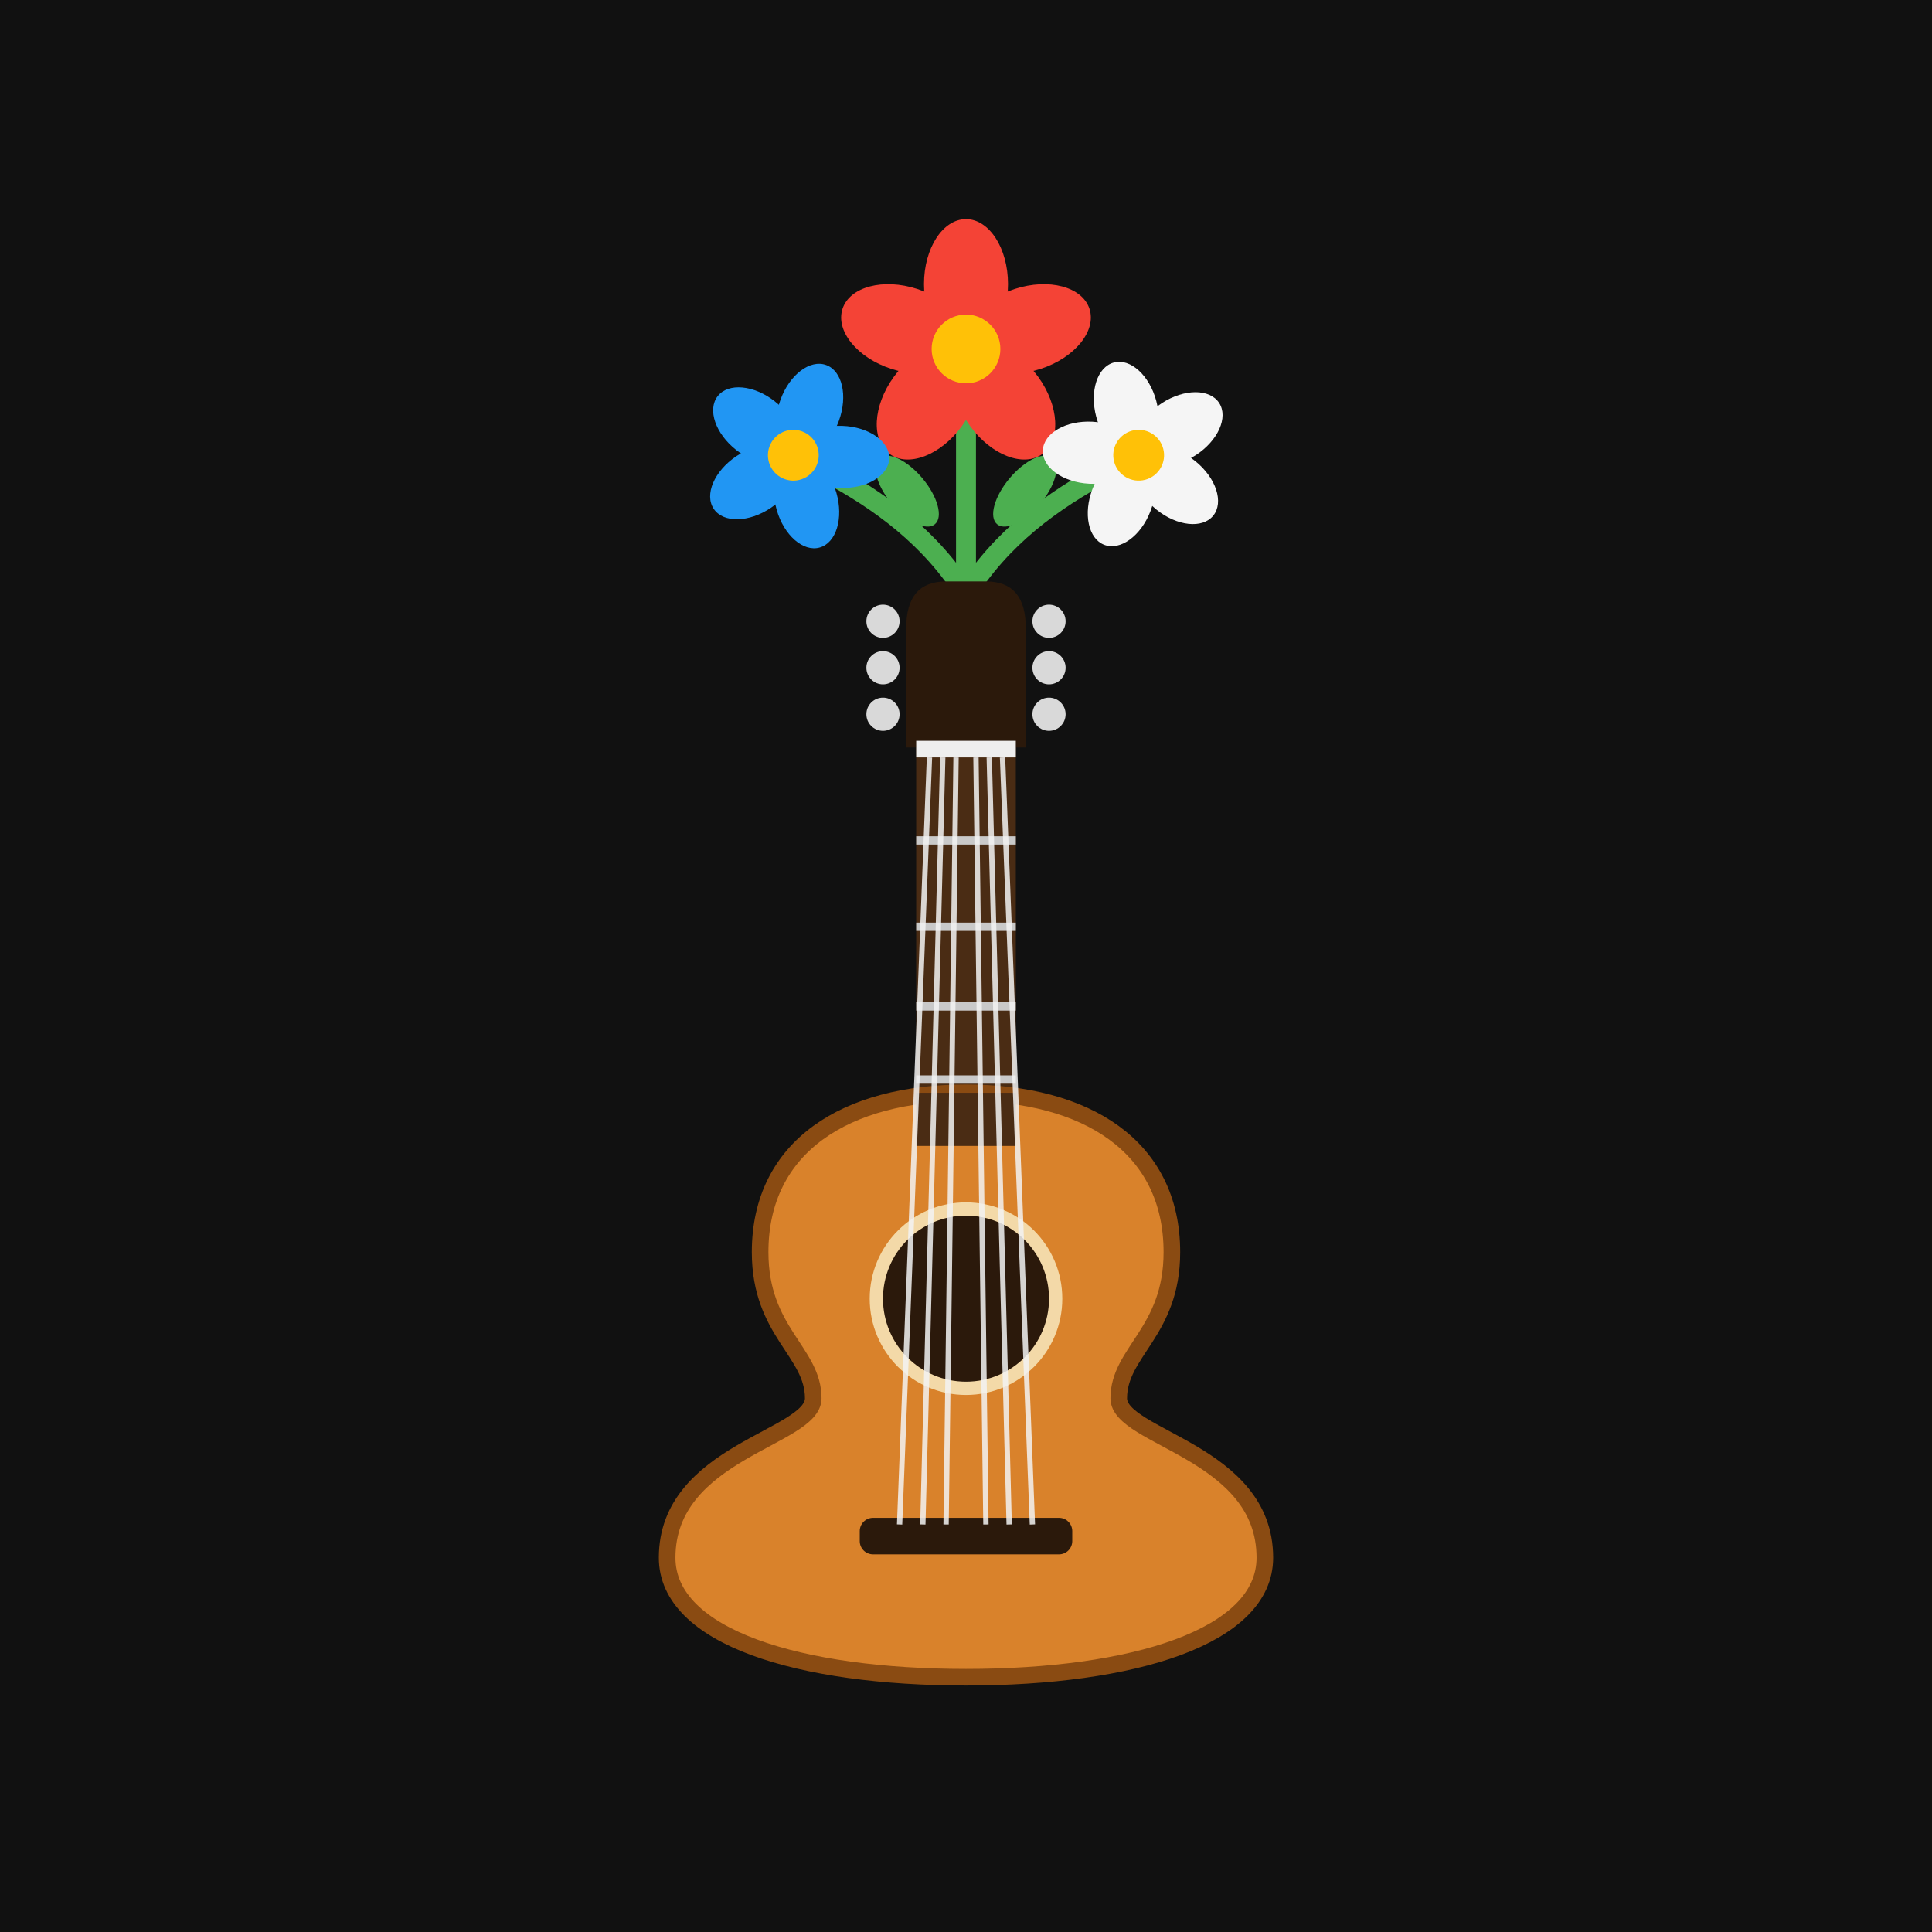
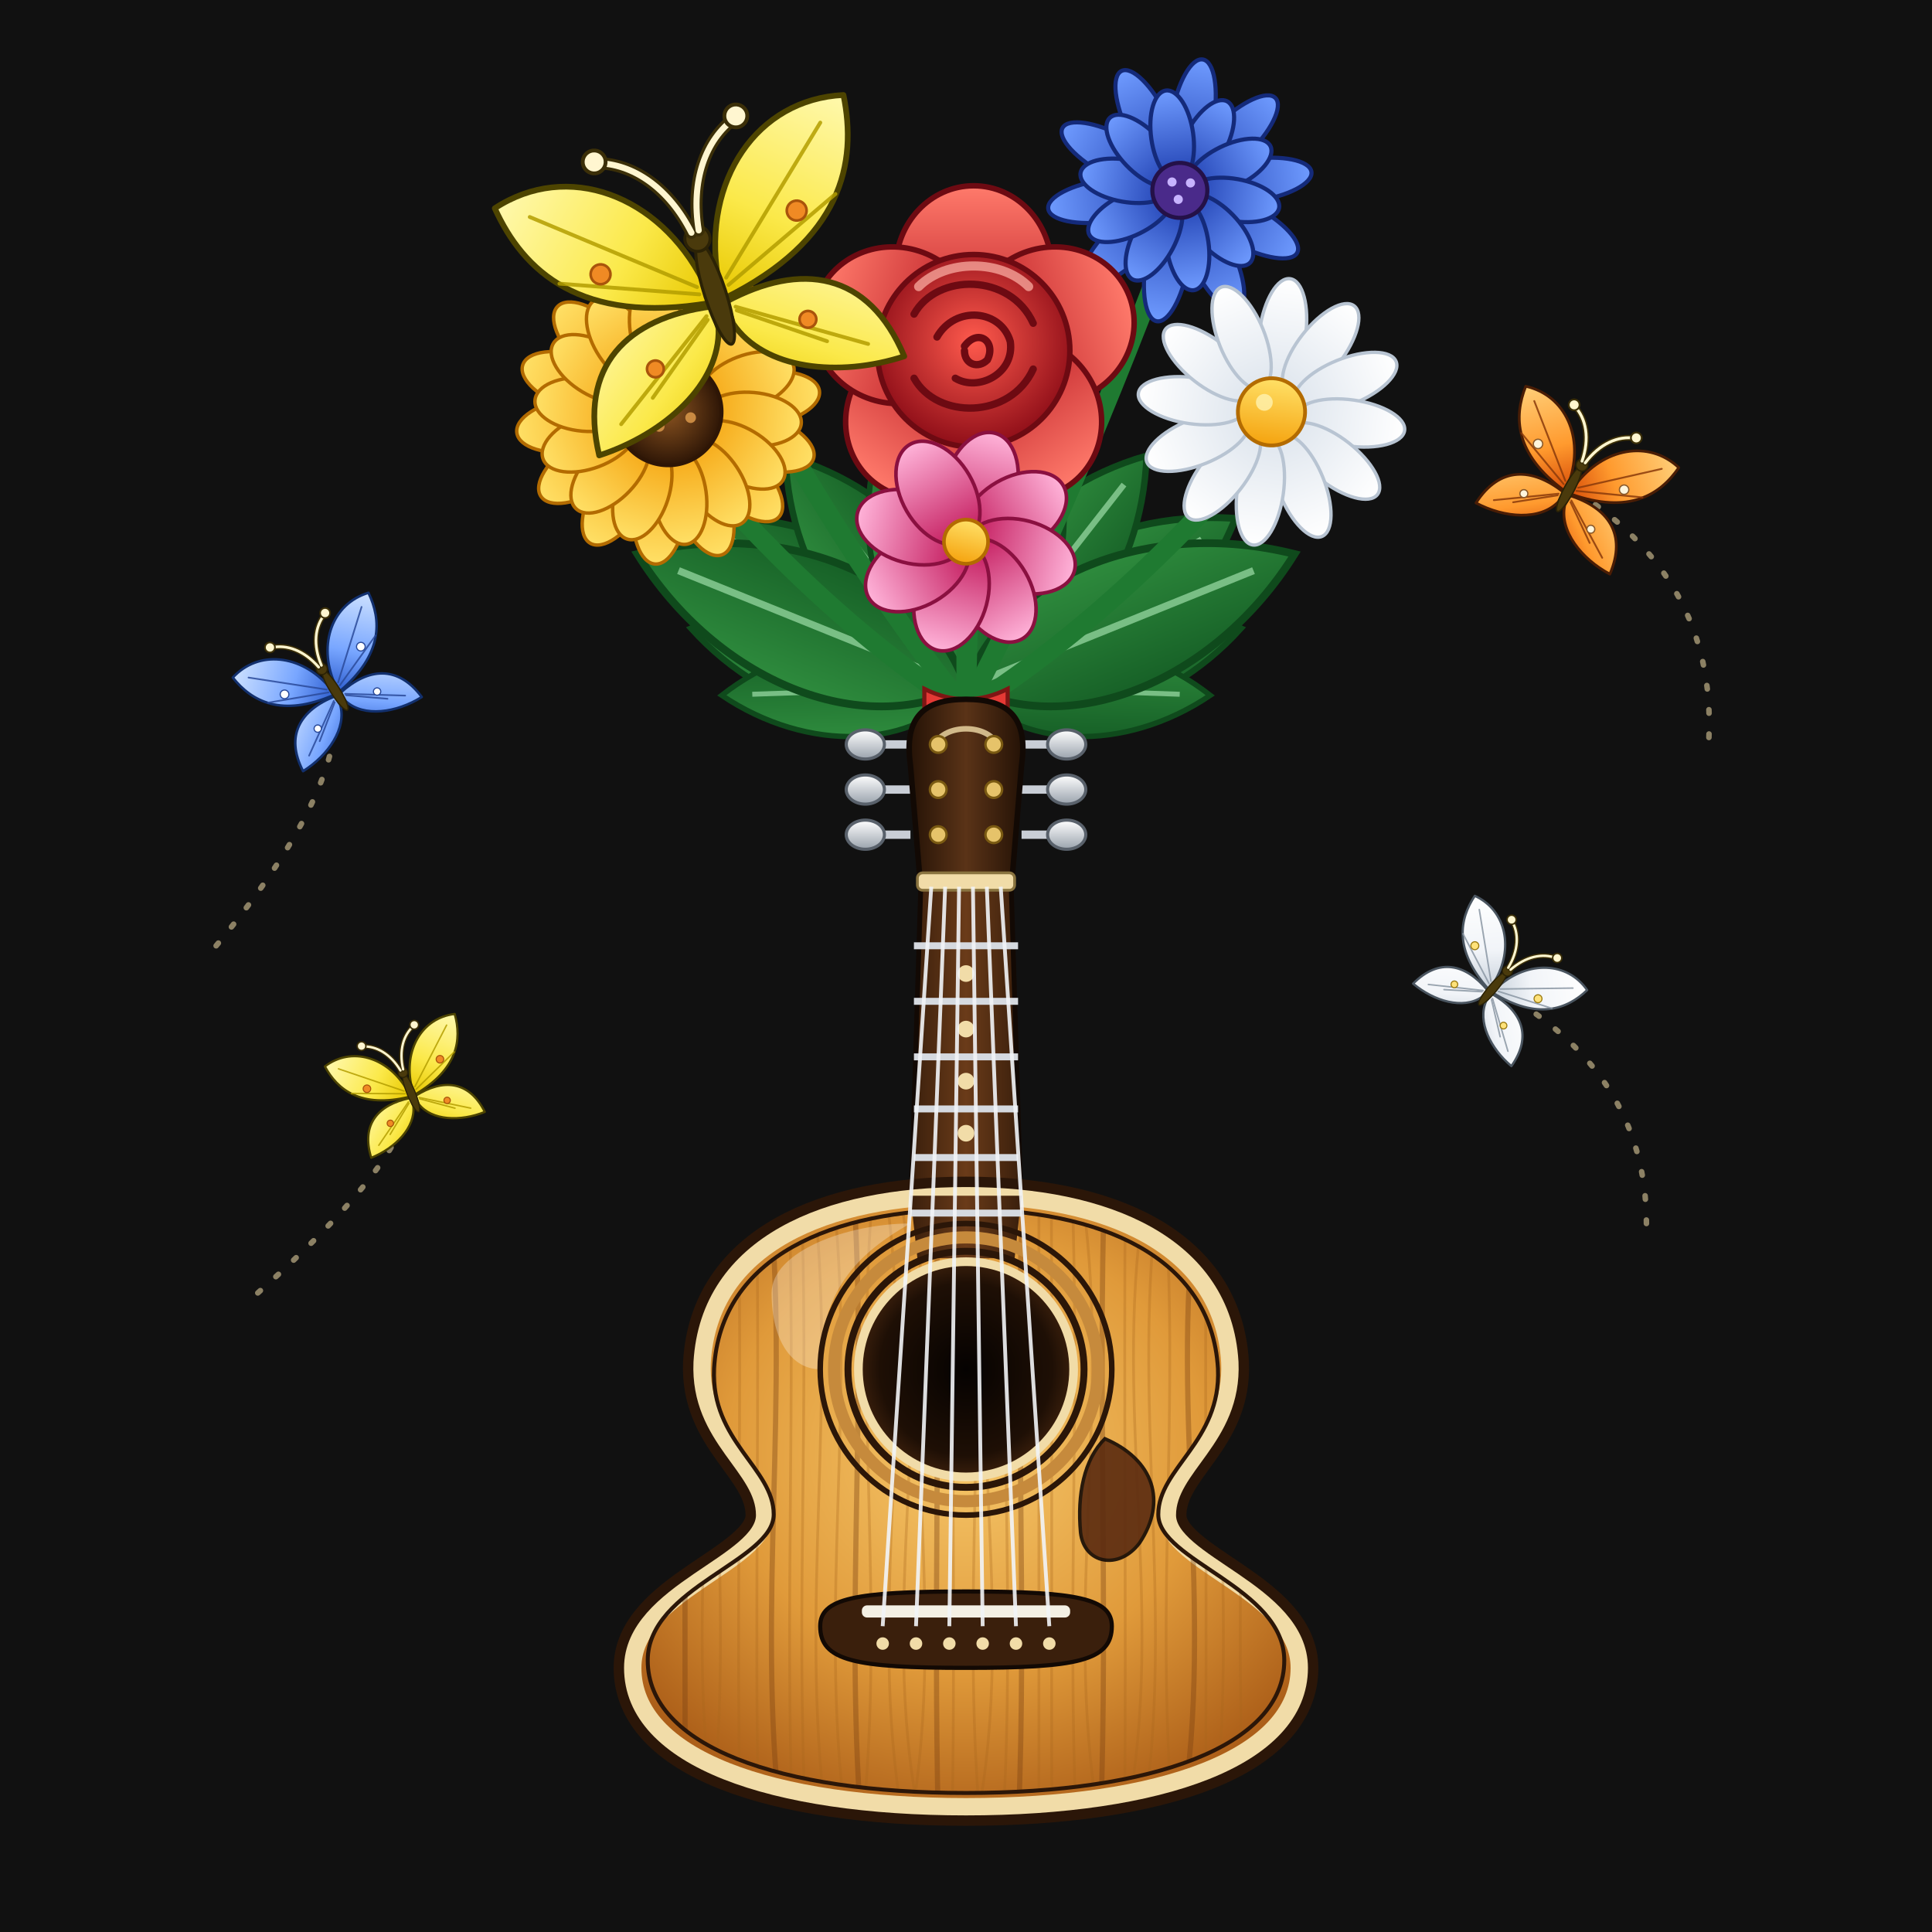
<svg xmlns="http://www.w3.org/2000/svg" width="512" height="512" viewBox="0 0 512 512">
  <defs>
-     <g id="flower">
-       <g fill="currentColor">
-         <ellipse cx="0" cy="-17" rx="11" ry="17" />
-         <ellipse cx="0" cy="-17" rx="11" ry="17" transform="rotate(72)" />
-         <ellipse cx="0" cy="-17" rx="11" ry="17" transform="rotate(144)" />
-         <ellipse cx="0" cy="-17" rx="11" ry="17" transform="rotate(216)" />
-         <ellipse cx="0" cy="-17" rx="11" ry="17" transform="rotate(288)" />
-       </g>
-       <circle r="9" fill="#ffc107" />
-     </g>
-     <ellipse id="leaf" cx="0" cy="-12" rx="6" ry="13" fill="#4caf50" />
+     <linearGradient id="gRed" x1="0" y1="0" x2="0" y2="1">
+       <stop offset="0" stop-color="#ff7a6b" />
+       <stop offset="1" stop-color="#b3121d" />
+     </linearGradient>
+     <linearGradient id="gYellow" x1="0" y1="0" x2="0" y2="1">
+       <stop offset="0" stop-color="#ffe066" />
+       <stop offset="1" stop-color="#f5a30f" />
+     </linearGradient>
+     <linearGradient id="gWhite" x1="0" y1="0" x2="0" y2="1">
+       <stop offset="0" stop-color="#ffffff" />
+       <stop offset="1" stop-color="#dfe6ee" />
+     </linearGradient>
+     <linearGradient id="gPink" x1="0" y1="0" x2="0" y2="1">
+       <stop offset="0" stop-color="#ff9ec4" />
+       <stop offset="1" stop-color="#d81b72" />
+     </linearGradient>
+     <linearGradient id="gBlue" x1="0" y1="0" x2="0" y2="1">
+       <stop offset="0" stop-color="#6f9bff" />
+       <stop offset="1" stop-color="#1f3fb0" />
+     </linearGradient>
+     <linearGradient id="gMagenta" x1="0" y1="0" x2="0" y2="1">
+       <stop offset="0" stop-color="#ffb3d9" />
+       <stop offset="1" stop-color="#c2185b" />
+     </linearGradient>
+     <linearGradient id="gLeaf" x1="0" y1="0" x2="1" y2="0">
+       <stop offset="0" stop-color="#2e8b3d" />
+       <stop offset="1" stop-color="#176127" />
+     </linearGradient>
+     <linearGradient id="gNeck" x1="0" y1="0" x2="1" y2="0">
+       <stop offset="0" stop-color="#3a1f0c" />
+       <stop offset="0.5" stop-color="#6a3b19" />
+       <stop offset="1" stop-color="#3a1f0c" />
+     </linearGradient>
+     <linearGradient id="gHead" x1="0" y1="0" x2="1" y2="0">
+       <stop offset="0" stop-color="#241206" />
+       <stop offset="0.5" stop-color="#5a3317" />
+       <stop offset="1" stop-color="#241206" />
+     </linearGradient>
+     <linearGradient id="gSteel" x1="0" y1="0" x2="0" y2="1">
+       <stop offset="0" stop-color="#ffffff" />
+       <stop offset="1" stop-color="#9aa3ad" />
+     </linearGradient>
+     <radialGradient id="gBody" cx="0.5" cy="0.42" r="0.65">
+       <stop offset="0" stop-color="#f6c76a" />
+       <stop offset="0.55" stop-color="#e09a3a" />
+       <stop offset="1" stop-color="#a85a16" />
+     </radialGradient>
+     <radialGradient id="gHole" cx="0.5" cy="0.5" r="0.5">
+       <stop offset="0" stop-color="#050201" />
+       <stop offset="0.8" stop-color="#1e0f05" />
+       <stop offset="1" stop-color="#3a1f0c" />
+     </radialGradient>
+     <radialGradient id="gSeed" cx="0.5" cy="0.5" r="0.5">
+       <stop offset="0" stop-color="#8a5320" />
+       <stop offset="1" stop-color="#2e1606" />
+     </radialGradient>
+     <radialGradient id="gRose" cx="0.5" cy="0.45" r="0.55">
+       <stop offset="0" stop-color="#ff5a4d" />
+       <stop offset="1" stop-color="#8f0e18" />
+     </radialGradient>
+     <g id="leaf">
+       <path d="M0 0 C16 -14 16 -42 0 -64 C-16 -42 -16 -14 0 0 Z" fill="url(#gLeaf)" stroke="#0f4a1c" stroke-width="1.4" />
+       <path d="M0 -3 L0 -56" stroke="#8fd19a" stroke-width="1.3" fill="none" opacity="0.8" />
+     </g>
+     <g id="rose">
+       <g fill="url(#gRed)" stroke="#6d0a12" stroke-width="1.2">
+         <ellipse cx="0" cy="-18" rx="17" ry="18" transform="rotate(0.0)" />
+         <ellipse cx="0" cy="-18" rx="17" ry="18" transform="rotate(72.0)" />
+         <ellipse cx="0" cy="-18" rx="17" ry="18" transform="rotate(144.0)" />
+         <ellipse cx="0" cy="-18" rx="17" ry="18" transform="rotate(216.0)" />
+         <ellipse cx="0" cy="-18" rx="17" ry="18" transform="rotate(288.0)" />
+       </g>
+       <circle r="21" fill="url(#gRose)" stroke="#6d0a12" stroke-width="1.2" />
+       <g fill="none" stroke="#6d0a12" stroke-width="1.6" stroke-linecap="round">
+         <path d="M-13 -8 C-8 -17 8 -17 13 -6" />
+         <path d="M13 4 C8 15 -8 15 -13 6" />
+         <path d="M-8 -3 C-4 -10 6 -9 8 -2 C9 5 1 9 -4 6" />
+         <path d="M-2 -1 C1 -5 5 -2 3 2 C1 4 -2 3 -2 0" />
+       </g>
+       <path d="M-12 -14 C-6 -20 6 -20 12 -14" stroke="#ffb3a8" stroke-width="2" fill="none" stroke-linecap="round" opacity="0.7" />
+     </g>
+     <g id="sunflower">
+       <g fill="url(#gYellow)" stroke="#b36b00" stroke-width="0.9">
+         <ellipse cx="0" cy="-25" rx="7" ry="15" transform="rotate(0.0)" />
+         <ellipse cx="0" cy="-25" rx="7" ry="15" transform="rotate(25.7)" />
+         <ellipse cx="0" cy="-25" rx="7" ry="15" transform="rotate(51.4)" />
+         <ellipse cx="0" cy="-25" rx="7" ry="15" transform="rotate(77.1)" />
+         <ellipse cx="0" cy="-25" rx="7" ry="15" transform="rotate(102.9)" />
+         <ellipse cx="0" cy="-25" rx="7" ry="15" transform="rotate(128.6)" />
+         <ellipse cx="0" cy="-25" rx="7" ry="15" transform="rotate(154.3)" />
+         <ellipse cx="0" cy="-25" rx="7" ry="15" transform="rotate(180.0)" />
+         <ellipse cx="0" cy="-25" rx="7" ry="15" transform="rotate(205.7)" />
+         <ellipse cx="0" cy="-25" rx="7" ry="15" transform="rotate(231.4)" />
+         <ellipse cx="0" cy="-25" rx="7" ry="15" transform="rotate(257.1)" />
+         <ellipse cx="0" cy="-25" rx="7" ry="15" transform="rotate(282.9)" />
+         <ellipse cx="0" cy="-25" rx="7" ry="15" transform="rotate(308.6)" />
+         <ellipse cx="0" cy="-25" rx="7" ry="15" transform="rotate(334.3)" />
+       </g>
+       <g fill="url(#gYellow)" stroke="#b36b00" stroke-width="0.9">
+         <ellipse cx="0" cy="-22" rx="7" ry="13" transform="rotate(12.9)" />
+         <ellipse cx="0" cy="-22" rx="7" ry="13" transform="rotate(38.6)" />
+         <ellipse cx="0" cy="-22" rx="7" ry="13" transform="rotate(64.3)" />
+         <ellipse cx="0" cy="-22" rx="7" ry="13" transform="rotate(90.0)" />
+         <ellipse cx="0" cy="-22" rx="7" ry="13" transform="rotate(115.8)" />
+         <ellipse cx="0" cy="-22" rx="7" ry="13" transform="rotate(141.5)" />
+         <ellipse cx="0" cy="-22" rx="7" ry="13" transform="rotate(167.2)" />
+         <ellipse cx="0" cy="-22" rx="7" ry="13" transform="rotate(192.9)" />
+         <ellipse cx="0" cy="-22" rx="7" ry="13" transform="rotate(218.6)" />
+         <ellipse cx="0" cy="-22" rx="7" ry="13" transform="rotate(244.3)" />
+         <ellipse cx="0" cy="-22" rx="7" ry="13" transform="rotate(270.0)" />
+         <ellipse cx="0" cy="-22" rx="7" ry="13" transform="rotate(295.8)" />
+         <ellipse cx="0" cy="-22" rx="7" ry="13" transform="rotate(321.5)" />
+         <ellipse cx="0" cy="-22" rx="7" ry="13" transform="rotate(347.2)" />
+       </g>
+       <circle r="14" fill="url(#gSeed)" stroke="#2e1606" stroke-width="1" />
+       <g fill="#c98a42">
+         <circle cx="-5" cy="-4" r="1.4" />
+         <circle cx="3" cy="-6" r="1.4" />
+         <circle cx="6" cy="1" r="1.4" />
+         <circle cx="-2" cy="4" r="1.4" />
+         <circle cx="-7" cy="3" r="1.2" />
+         <circle cx="1" cy="-1" r="1.2" />
+       </g>
+     </g>
+     <g id="daisy">
+       <g fill="url(#gWhite)" stroke="#b8c4d2" stroke-width="0.8">
+         <ellipse cx="0" cy="-19" rx="5.5" ry="13" transform="rotate(0.0)" />
+         <ellipse cx="0" cy="-19" rx="5.5" ry="13" transform="rotate(30.0)" />
+         <ellipse cx="0" cy="-19" rx="5.5" ry="13" transform="rotate(60.0)" />
+         <ellipse cx="0" cy="-19" rx="5.5" ry="13" transform="rotate(90.0)" />
+         <ellipse cx="0" cy="-19" rx="5.5" ry="13" transform="rotate(120.0)" />
+         <ellipse cx="0" cy="-19" rx="5.5" ry="13" transform="rotate(150.0)" />
+         <ellipse cx="0" cy="-19" rx="5.5" ry="13" transform="rotate(180.0)" />
+         <ellipse cx="0" cy="-19" rx="5.5" ry="13" transform="rotate(210.0)" />
+         <ellipse cx="0" cy="-19" rx="5.5" ry="13" transform="rotate(240.0)" />
+         <ellipse cx="0" cy="-19" rx="5.5" ry="13" transform="rotate(270.0)" />
+         <ellipse cx="0" cy="-19" rx="5.5" ry="13" transform="rotate(300.0)" />
+         <ellipse cx="0" cy="-19" rx="5.5" ry="13" transform="rotate(330.0)" />
+       </g>
+       <circle r="8" fill="url(#gYellow)" stroke="#b36b00" stroke-width="0.9" />
+       <circle cx="-2" cy="-2" r="2" fill="#fff3b0" opacity="0.8" />
+     </g>
+     <linearGradient id="gWingLemon" x1="0" y1="0" x2="1" y2="1">
+       <stop offset="0" stop-color="#fff9b0" />
+       <stop offset="0.6" stop-color="#fbe94a" />
+       <stop offset="1" stop-color="#e8c800" />
+     </linearGradient>
+     <g id="wingLemon">
+       <path d="M-2 -3 C-6 -28 -26 -44 -48 -38 C-46 -20 -36 -2 -2 3 Z" fill="url(#gWingLemon)" stroke="#4d4400" stroke-width="1.5" stroke-linejoin="round" />
+       <path d="M-2 4 C-24 0 -40 8 -42 32 C-24 32 -6 24 -2 10 Z" fill="url(#gWingLemon)" stroke="#4d4400" stroke-width="1.5" stroke-linejoin="round" />
+       <g fill="none" stroke="#b39d00" stroke-width="1" opacity="0.85" stroke-linecap="round">
+         <path d="M-4 -2 L-40 -33" />
+         <path d="M-4 0 L-38 -14" />
+         <path d="M-4 6 L-34 26" />
+         <path d="M-4 7 L-24 22" />
+       </g>
+       <circle cx="-27" cy="-13" r="2.6" fill="#f08a24" stroke="#a9540b" stroke-width="0.7" />
+       <circle cx="-21" cy="15" r="2.2" fill="#f08a24" stroke="#a9540b" stroke-width="0.7" />
+     </g>
+     <g id="butterflyLemon">
+       <use href="#wingLemon" />
+       <use href="#wingLemon" transform="scale(-1 1)" />
+       <ellipse cx="0" cy="1" rx="2.8" ry="14" fill="#4a3a0c" stroke="#2b2205" stroke-width="0.8" />
+       <circle cx="0" cy="-14" r="3.3" fill="#4a3a0c" stroke="#2b2205" stroke-width="0.8" />
+       <g fill="none" stroke-linecap="round">
+         <path d="M-1 -16 C-3 -29 -10 -38 -19 -41 M1 -16 C3 -29 10 -38 19 -41" stroke="#3b2f08" stroke-width="3.2" />
+         <path d="M-1 -16 C-3 -29 -10 -38 -19 -41 M1 -16 C3 -29 10 -38 19 -41" stroke="#fff6d0" stroke-width="1.6" />
+       </g>
+       <circle cx="-19.5" cy="-41.5" r="3" fill="#fff6d0" stroke="#3b2f08" stroke-width="1" />
+       <circle cx="19.5" cy="-41.5" r="3" fill="#fff6d0" stroke="#3b2f08" stroke-width="1" />
+     </g>
+     <linearGradient id="gWingOrange" x1="0" y1="0" x2="1" y2="1">
+       <stop offset="0" stop-color="#ffd07a" />
+       <stop offset="0.6" stop-color="#ff9a2e" />
+       <stop offset="1" stop-color="#d9500a" />
+     </linearGradient>
+     <g id="wingOrange">
+       <path d="M-2 -3 C-6 -28 -26 -44 -48 -38 C-46 -20 -36 -2 -2 3 Z" fill="url(#gWingOrange)" stroke="#4a1d05" stroke-width="1.5" stroke-linejoin="round" />
+       <path d="M-2 4 C-24 0 -40 8 -42 32 C-24 32 -6 24 -2 10 Z" fill="url(#gWingOrange)" stroke="#4a1d05" stroke-width="1.5" stroke-linejoin="round" />
+       <g fill="none" stroke="#8a3a0a" stroke-width="1" opacity="0.85" stroke-linecap="round">
+         <path d="M-4 -2 L-40 -33" />
+         <path d="M-4 0 L-38 -14" />
+         <path d="M-4 6 L-34 26" />
+         <path d="M-4 7 L-24 22" />
+       </g>
+       <circle cx="-27" cy="-13" r="2.6" fill="#fff6dd" stroke="#8a5a2a" stroke-width="0.7" />
+       <circle cx="-21" cy="15" r="2.2" fill="#fff6dd" stroke="#8a5a2a" stroke-width="0.7" />
+     </g>
+     <g id="butterflyOrange">
+       <use href="#wingOrange" />
+       <use href="#wingOrange" transform="scale(-1 1)" />
+       <ellipse cx="0" cy="1" rx="2.8" ry="14" fill="#4a3a0c" stroke="#2b2205" stroke-width="0.8" />
+       <circle cx="0" cy="-14" r="3.3" fill="#4a3a0c" stroke="#2b2205" stroke-width="0.8" />
+       <g fill="none" stroke-linecap="round">
+         <path d="M-1 -16 C-3 -29 -10 -38 -19 -41 M1 -16 C3 -29 10 -38 19 -41" stroke="#3b2f08" stroke-width="3.2" />
+         <path d="M-1 -16 C-3 -29 -10 -38 -19 -41 M1 -16 C3 -29 10 -38 19 -41" stroke="#fff6d0" stroke-width="1.6" />
+       </g>
+       <circle cx="-19.5" cy="-41.5" r="3" fill="#fff6d0" stroke="#3b2f08" stroke-width="1" />
+       <circle cx="19.5" cy="-41.5" r="3" fill="#fff6d0" stroke="#3b2f08" stroke-width="1" />
+     </g>
+     <linearGradient id="gWingBlue" x1="0" y1="0" x2="1" y2="1">
+       <stop offset="0" stop-color="#cfe2ff" />
+       <stop offset="0.6" stop-color="#78a6ff" />
+       <stop offset="1" stop-color="#2f5fd0" />
+     </linearGradient>
+     <g id="wingBlue">
+       <path d="M-2 -3 C-6 -28 -26 -44 -48 -38 C-46 -20 -36 -2 -2 3 Z" fill="url(#gWingBlue)" stroke="#12306e" stroke-width="1.5" stroke-linejoin="round" />
+       <path d="M-2 4 C-24 0 -40 8 -42 32 C-24 32 -6 24 -2 10 Z" fill="url(#gWingBlue)" stroke="#12306e" stroke-width="1.5" stroke-linejoin="round" />
+       <g fill="none" stroke="#2a4a9a" stroke-width="1" opacity="0.85" stroke-linecap="round">
+         <path d="M-4 -2 L-40 -33" />
+         <path d="M-4 0 L-38 -14" />
+         <path d="M-4 6 L-34 26" />
+         <path d="M-4 7 L-24 22" />
+       </g>
+       <circle cx="-27" cy="-13" r="2.6" fill="#ffffff" stroke="#2a4a9a" stroke-width="0.7" />
+       <circle cx="-21" cy="15" r="2.2" fill="#ffffff" stroke="#2a4a9a" stroke-width="0.7" />
+     </g>
+     <g id="butterflyBlue">
+       <use href="#wingBlue" />
+       <use href="#wingBlue" transform="scale(-1 1)" />
+       <ellipse cx="0" cy="1" rx="2.8" ry="14" fill="#4a3a0c" stroke="#2b2205" stroke-width="0.8" />
+       <circle cx="0" cy="-14" r="3.3" fill="#4a3a0c" stroke="#2b2205" stroke-width="0.8" />
+       <g fill="none" stroke-linecap="round">
+         <path d="M-1 -16 C-3 -29 -10 -38 -19 -41 M1 -16 C3 -29 10 -38 19 -41" stroke="#3b2f08" stroke-width="3.2" />
+         <path d="M-1 -16 C-3 -29 -10 -38 -19 -41 M1 -16 C3 -29 10 -38 19 -41" stroke="#fff6d0" stroke-width="1.6" />
+       </g>
+       <circle cx="-19.5" cy="-41.5" r="3" fill="#fff6d0" stroke="#3b2f08" stroke-width="1" />
+       <circle cx="19.5" cy="-41.5" r="3" fill="#fff6d0" stroke="#3b2f08" stroke-width="1" />
+     </g>
+     <linearGradient id="gWingWhite" x1="0" y1="0" x2="1" y2="1">
+       <stop offset="0" stop-color="#ffffff" />
+       <stop offset="0.6" stop-color="#f1f4f8" />
+       <stop offset="1" stop-color="#c9d2dc" />
+     </linearGradient>
+     <g id="wingWhite">
+       <path d="M-2 -3 C-6 -28 -26 -44 -48 -38 C-46 -20 -36 -2 -2 3 Z" fill="url(#gWingWhite)" stroke="#4a5560" stroke-width="1.5" stroke-linejoin="round" />
+       <path d="M-2 4 C-24 0 -40 8 -42 32 C-24 32 -6 24 -2 10 Z" fill="url(#gWingWhite)" stroke="#4a5560" stroke-width="1.5" stroke-linejoin="round" />
+       <g fill="none" stroke="#8a96a3" stroke-width="1" opacity="0.85" stroke-linecap="round">
+         <path d="M-4 -2 L-40 -33" />
+         <path d="M-4 0 L-38 -14" />
+         <path d="M-4 6 L-34 26" />
+         <path d="M-4 7 L-24 22" />
+       </g>
+       <circle cx="-27" cy="-13" r="2.6" fill="#ffe27a" stroke="#9a7a10" stroke-width="0.7" />
+       <circle cx="-21" cy="15" r="2.2" fill="#ffe27a" stroke="#9a7a10" stroke-width="0.7" />
+     </g>
+     <g id="butterflyWhite">
+       <use href="#wingWhite" />
+       <use href="#wingWhite" transform="scale(-1 1)" />
+       <ellipse cx="0" cy="1" rx="2.8" ry="14" fill="#4a3a0c" stroke="#2b2205" stroke-width="0.8" />
+       <circle cx="0" cy="-14" r="3.3" fill="#4a3a0c" stroke="#2b2205" stroke-width="0.8" />
+       <g fill="none" stroke-linecap="round">
+         <path d="M-1 -16 C-3 -29 -10 -38 -19 -41 M1 -16 C3 -29 10 -38 19 -41" stroke="#3b2f08" stroke-width="3.2" />
+         <path d="M-1 -16 C-3 -29 -10 -38 -19 -41 M1 -16 C3 -29 10 -38 19 -41" stroke="#fff6d0" stroke-width="1.6" />
+       </g>
+       <circle cx="-19.5" cy="-41.5" r="3" fill="#fff6d0" stroke="#3b2f08" stroke-width="1" />
+       <circle cx="19.5" cy="-41.5" r="3" fill="#fff6d0" stroke="#3b2f08" stroke-width="1" />
+     </g>
+     <g id="cornflower">
+       <g fill="url(#gBlue)" stroke="#142a7a" stroke-width="0.9">
+         <ellipse cx="0" cy="-16" rx="4.6" ry="13" transform="rotate(0.0)" />
+         <ellipse cx="0" cy="-16" rx="4.6" ry="13" transform="rotate(36.0)" />
+         <ellipse cx="0" cy="-16" rx="4.6" ry="13" transform="rotate(72.0)" />
+         <ellipse cx="0" cy="-16" rx="4.6" ry="13" transform="rotate(108.0)" />
+         <ellipse cx="0" cy="-16" rx="4.6" ry="13" transform="rotate(144.0)" />
+         <ellipse cx="0" cy="-16" rx="4.6" ry="13" transform="rotate(180.0)" />
+         <ellipse cx="0" cy="-16" rx="4.6" ry="13" transform="rotate(216.0)" />
+         <ellipse cx="0" cy="-16" rx="4.6" ry="13" transform="rotate(252.0)" />
+         <ellipse cx="0" cy="-16" rx="4.6" ry="13" transform="rotate(288.0)" />
+         <ellipse cx="0" cy="-16" rx="4.6" ry="13" transform="rotate(324.0)" />
+       </g>
+       <g fill="url(#gBlue)" stroke="#142a7a" stroke-width="0.9">
+         <ellipse cx="0" cy="-12" rx="4.6" ry="10" transform="rotate(18.0)" />
+         <ellipse cx="0" cy="-12" rx="4.6" ry="10" transform="rotate(54.0)" />
+         <ellipse cx="0" cy="-12" rx="4.6" ry="10" transform="rotate(90.0)" />
+         <ellipse cx="0" cy="-12" rx="4.6" ry="10" transform="rotate(126.0)" />
+         <ellipse cx="0" cy="-12" rx="4.6" ry="10" transform="rotate(162.0)" />
+         <ellipse cx="0" cy="-12" rx="4.6" ry="10" transform="rotate(198.0)" />
+         <ellipse cx="0" cy="-12" rx="4.6" ry="10" transform="rotate(234.0)" />
+         <ellipse cx="0" cy="-12" rx="4.6" ry="10" transform="rotate(270.0)" />
+         <ellipse cx="0" cy="-12" rx="4.6" ry="10" transform="rotate(306.0)" />
+         <ellipse cx="0" cy="-12" rx="4.6" ry="10" transform="rotate(342.0)" />
+       </g>
+       <circle r="6" fill="#4a2a8a" stroke="#241148" stroke-width="0.9" />
+       <g fill="#c7b3ff">
+         <circle cx="-2" cy="-1.5" r="1" />
+         <circle cx="2" cy="-2" r="1" />
+         <circle cx="0" cy="2" r="1" />
+       </g>
+     </g>
+     <g id="cosmos">
+       <g fill="url(#gMagenta)" stroke="#8a1040" stroke-width="0.9">
+         <ellipse cx="0" cy="-14" rx="9" ry="14" transform="rotate(0.0)" />
+         <ellipse cx="0" cy="-14" rx="9" ry="14" transform="rotate(45.0)" />
+         <ellipse cx="0" cy="-14" rx="9" ry="14" transform="rotate(90.0)" />
+         <ellipse cx="0" cy="-14" rx="9" ry="14" transform="rotate(135.0)" />
+         <ellipse cx="0" cy="-14" rx="9" ry="14" transform="rotate(180.0)" />
+         <ellipse cx="0" cy="-14" rx="9" ry="14" transform="rotate(225.0)" />
+         <ellipse cx="0" cy="-14" rx="9" ry="14" transform="rotate(270.0)" />
+         <ellipse cx="0" cy="-14" rx="9" ry="14" transform="rotate(315.0)" />
+       </g>
+       <circle r="5.5" fill="url(#gYellow)" stroke="#b36b00" stroke-width="0.9" />
+     </g>
+     <clipPath id="bodyClip">
+       <path d="M256 322 C296 322 330 336 332 370 C333 392 314 400 314 414 C314 428 352 436 352 458 C352 484 312 498 256 498 C200 498 160 484 160 458 C160 436 198 428 198 414 C198 400 179 392 180 370 C182 336 216 322 256 322 Z" transform="translate(256 410) scale(0.955) translate(-256 -410)" />
+     </clipPath>
  </defs>
  <rect width="512" height="512" fill="#111111" />
-   <g transform="translate(256 250) scale(0.88) translate(-256 -245)">
-     <g fill="none" stroke="#4caf50" stroke-width="6" stroke-linecap="round">
-       <path d="M256 134 L256 76" />
-       <path d="M252 134 C240 118 224 108 208 100" />
-       <path d="M260 134 C272 118 288 108 304 100" />
-     </g>
-     <use href="#leaf" transform="translate(246 118) rotate(-40)" />
-     <use href="#leaf" transform="translate(266 118) rotate(40)" />
-     <use href="#flower" transform="translate(256 66) scale(1.15)" color="#f44336" />
-     <use href="#flower" transform="translate(204 98) scale(0.85) rotate(20)" color="#2196f3" />
-     <use href="#flower" transform="translate(308 98) scale(0.85) rotate(-15)" color="#f5f5f5" />
-     <rect x="241" y="186" width="30" height="120" fill="#4a2c14" />
-     <g stroke="#c9c9c9" stroke-width="2.5">
-       <line x1="241" y1="214" x2="271" y2="214" />
-       <line x1="241" y1="240" x2="271" y2="240" />
-       <line x1="241" y1="264" x2="271" y2="264" />
-       <line x1="241" y1="286" x2="271" y2="286" />
-     </g>
-     <path d="M238 186 L238 150 Q238 136 250 136 L262 136 Q274 136 274 150 L274 186 Z" fill="#2b190b" />
-     <g fill="#d9d9d9">
-       <circle cx="231" cy="148" r="5" />
-       <circle cx="231" cy="162" r="5" />
-       <circle cx="231" cy="176" r="5" />
-       <circle cx="281" cy="148" r="5" />
-       <circle cx="281" cy="162" r="5" />
-       <circle cx="281" cy="176" r="5" />
-     </g>
-     <rect x="241" y="184" width="30" height="5" fill="#eeeeee" />
-     <path d="M256 290 C292 290 318 306 318 338 C318 362 302 368 302 382              C302 394 346 398 346 430 C346 454 306 466 256 466              C206 466 166 454 166 430 C166 398 210 394 210 382              C210 368 194 362 194 338 C194 306 220 290 256 290 Z" fill="#d9822b" stroke="#8a4b12" stroke-width="5" stroke-linejoin="round" />
-     <rect x="241" y="290" width="30" height="16" fill="#4a2c14" />
-     <circle cx="256" cy="352" r="27" fill="#2b190b" stroke="#f3d9a8" stroke-width="4" />
-     <rect x="224" y="418" width="64" height="11" rx="4" fill="#2b190b" />
-     <g stroke="#f3f3f3" stroke-width="1.6" opacity="0.85">
-       <line x1="245" y1="189" x2="236" y2="420" />
-       <line x1="249" y1="189" x2="243" y2="420" />
-       <line x1="253" y1="189" x2="250" y2="420" />
-       <line x1="259" y1="189" x2="262" y2="420" />
-       <line x1="263" y1="189" x2="269" y2="420" />
-       <line x1="267" y1="189" x2="276" y2="420" />
+   <g transform="translate(256 258) scale(0.92) translate(-256 -258)">
+     <g transform="translate(256 182) scale(1.1) translate(-256 -182)">
+       <use href="#leaf" transform="translate(256 176) rotate(-78) scale(1.15)" />
+       <use href="#leaf" transform="translate(256 176) rotate(78) scale(1.15)" />
+       <use href="#leaf" transform="translate(256 176) rotate(-58) scale(1.3)" />
+       <use href="#leaf" transform="translate(256 176) rotate(58) scale(1.3)" />
+       <use href="#leaf" transform="translate(256 176) rotate(-38) scale(1.2)" />
+       <use href="#leaf" transform="translate(256 176) rotate(38) scale(1.2)" />
+       <use href="#leaf" transform="translate(256 176) rotate(-20) scale(1.05)" />
+       <use href="#leaf" transform="translate(256 176) rotate(20) scale(1.05)" />
+       <use href="#leaf" transform="translate(256 176) rotate(0) scale(0.9)" />
+       <use href="#leaf" transform="translate(256 176) rotate(-92) scale(1.0)" />
+       <use href="#leaf" transform="translate(256 176) rotate(92) scale(1.0)" />
+       <use href="#leaf" transform="translate(256 176) rotate(-68) scale(1.45)" />
+       <use href="#leaf" transform="translate(256 176) rotate(68) scale(1.45)" />
+       <g fill="none" stroke="#1f7a31" stroke-width="5" stroke-linecap="round">
+         <path d="M256 182 Q284 128 312 52" />
+         <path d="M256 182 Q217 157 178 110" />
+         <path d="M256 182 Q296 157 336 110" />
+         <path d="M256 182 Q257 149 258 94" />
+         <path d="M256 182 Q256 174 256 144" />
+         <path d="M256 182 Q223 141 190 78" />
+       </g>
+       <use href="#cornflower" transform="translate(312 46) rotate(10) scale(1.2)" />
+       <use href="#sunflower" transform="translate(178 104) rotate(5) scale(1.0)" />
+       <use href="#daisy" transform="translate(336 104) rotate(8) scale(1.1)" />
+       <use href="#rose" transform="translate(258 88) rotate(0) scale(1.2)" />
+       <use href="#cosmos" transform="translate(256 138) rotate(15) scale(1.05)" />
+       <use href="#butterflyLemon" transform="translate(190 72) rotate(-18) scale(1.0)" />
+     </g>
+     <path d="M244 176 Q256 182 268 176 L268 184 Q256 190 244 184 Z" fill="#e53935" stroke="#7f1514" stroke-width="1.2" />
+     <path d="M470 190 Q472 144 430 118" fill="none" stroke="#f1dca8" stroke-width="1.6" stroke-dasharray="1 6" stroke-linecap="round" opacity="0.55" />
+     <use href="#butterflyOrange" transform="translate(430 118) rotate(28) scale(0.52)" />
+     <path d="M40 250 Q79 203 74 176" fill="none" stroke="#f1dca8" stroke-width="1.6" stroke-dasharray="1 6" stroke-linecap="round" opacity="0.55" />
+     <use href="#butterflyBlue" transform="translate(74 176) rotate(-32) scale(0.48)" />
+     <path d="M452 330 Q452 286 408 262" fill="none" stroke="#f1dca8" stroke-width="1.6" stroke-dasharray="1 6" stroke-linecap="round" opacity="0.55" />
+     <use href="#butterflyWhite" transform="translate(408 262) rotate(40) scale(0.44)" />
+     <path d="M52 350 Q96 311 96 292" fill="none" stroke="#f1dca8" stroke-width="1.6" stroke-dasharray="1 6" stroke-linecap="round" opacity="0.55" />
+     <use href="#butterflyLemon" transform="translate(96 292) rotate(-22) scale(0.42)" />
+     <line x1="240" y1="192" x2="232" y2="192" stroke="#c9ced6" stroke-width="2.4" />
+     <ellipse cx="227" cy="192" rx="5.5" ry="4.2" fill="url(#gSteel)" stroke="#59616b" stroke-width="0.9" />
+     <line x1="272" y1="192" x2="280" y2="192" stroke="#c9ced6" stroke-width="2.4" />
+     <ellipse cx="285" cy="192" rx="5.5" ry="4.2" fill="url(#gSteel)" stroke="#59616b" stroke-width="0.9" />
+     <line x1="240" y1="205" x2="232" y2="205" stroke="#c9ced6" stroke-width="2.4" />
+     <ellipse cx="227" cy="205" rx="5.5" ry="4.2" fill="url(#gSteel)" stroke="#59616b" stroke-width="0.9" />
+     <line x1="272" y1="205" x2="280" y2="205" stroke="#c9ced6" stroke-width="2.4" />
+     <ellipse cx="285" cy="205" rx="5.5" ry="4.2" fill="url(#gSteel)" stroke="#59616b" stroke-width="0.9" />
+     <line x1="240" y1="218" x2="232" y2="218" stroke="#c9ced6" stroke-width="2.4" />
+     <ellipse cx="227" cy="218" rx="5.5" ry="4.2" fill="url(#gSteel)" stroke="#59616b" stroke-width="0.9" />
+     <line x1="272" y1="218" x2="280" y2="218" stroke="#c9ced6" stroke-width="2.4" />
+     <ellipse cx="285" cy="218" rx="5.5" ry="4.2" fill="url(#gSteel)" stroke="#59616b" stroke-width="0.9" />
+     <path d="M243 234 L240 198 C238 184 244 179 256 179 C268 179 274 184 272 198 L269 234 Z" fill="url(#gHead)" stroke="#120904" stroke-width="1.6" />
+     <path d="M247 192 C250 186 262 186 265 192" stroke="#f1dca8" stroke-width="1.6" fill="none" opacity="0.8" />
+     <g fill="#e6c36a" stroke="#7a5a12" stroke-width="0.7">
+       <circle cx="248" cy="192" r="2.4" />
+       <circle cx="248" cy="205" r="2.4" />
+       <circle cx="248" cy="218" r="2.4" />
+       <circle cx="264" cy="192" r="2.4" />
+       <circle cx="264" cy="205" r="2.4" />
+       <circle cx="264" cy="218" r="2.4" />
+     </g>
+     <path d="M243 232 L269 232 L272 330 L240 330 Z" fill="url(#gNeck)" stroke="#120904" stroke-width="1.4" />
+     <g stroke="#d5d9df" stroke-width="2">
+       <line x1="241" y1="250" x2="271" y2="250" />
+       <line x1="241" y1="266" x2="271" y2="266" />
+       <line x1="241" y1="282" x2="271" y2="282" />
+       <line x1="241" y1="297" x2="271" y2="297" />
+       <line x1="241" y1="311" x2="271" y2="311" />
+     </g>
+     <g fill="#f1dca8">
+       <circle cx="256" cy="258" r="2.4" />
+       <circle cx="256" cy="274" r="2.4" />
+       <circle cx="256" cy="289" r="2.4" />
+       <circle cx="256" cy="304" r="2.4" />
+     </g>
+     <rect x="242" y="229" width="28" height="5" rx="1.5" fill="#f1dca8" stroke="#8a7440" stroke-width="0.8" />
+     <path d="M256 322 C296 322 330 336 332 370 C333 392 314 400 314 414 C314 428 352 436 352 458 C352 484 312 498 256 498 C200 498 160 484 160 458 C160 436 198 428 198 414 C198 400 179 392 180 370 C182 336 216 322 256 322 Z" fill="none" stroke="#2b1608" stroke-width="11" stroke-linejoin="round" />
+     <path d="M256 322 C296 322 330 336 332 370 C333 392 314 400 314 414 C314 428 352 436 352 458 C352 484 312 498 256 498 C200 498 160 484 160 458 C160 436 198 428 198 414 C198 400 179 392 180 370 C182 336 216 322 256 322 Z" fill="url(#gBody)" stroke="#f1dca8" stroke-width="5" stroke-linejoin="round" />
+     <g clip-path="url(#bodyClip)" fill="none" stroke-linecap="round">
+       <path d="M175.1 318 C175.1 380 175.0 440 175.1 502" stroke="#7a3f10" stroke-width="1.5" opacity="0.38" />
+       <path d="M178.9 318 C187.3 380 174.3 440 183.4 502" stroke="#a8661c" stroke-width="0.8" opacity="0.3" />
+       <path d="M186.1 318 C179.7 380 189.6 440 182.7 502" stroke="#a8661c" stroke-width="0.8" opacity="0.3" />
+       <path d="M190.3 318 C191.7 380 189.6 440 191.0 502" stroke="#a8661c" stroke-width="0.8" opacity="0.3" />
+       <path d="M195.6 318 C196.7 380 195.0 440 196.2 502" stroke="#a8661c" stroke-width="0.8" opacity="0.3" />
+       <path d="M199.1 318 C205.4 380 195.7 440 202.5 502" stroke="#7a3f10" stroke-width="1.5" opacity="0.38" />
+       <path d="M204.9 318 C207.0 380 203.8 440 206.0 502" stroke="#a8661c" stroke-width="0.8" opacity="0.3" />
+       <path d="M208.4 318 C211.0 380 206.9 440 209.8 502" stroke="#a8661c" stroke-width="0.8" opacity="0.3" />
+       <path d="M211.8 318 C219.2 380 207.8 440 215.7 502" stroke="#a8661c" stroke-width="0.8" opacity="0.3" />
+       <path d="M217.4 318 C224.7 380 213.4 440 221.3 502" stroke="#a8661c" stroke-width="0.8" opacity="0.3" />
+       <path d="M223.5 318 C227.7 380 221.2 440 225.7 502" stroke="#7a3f10" stroke-width="1.5" opacity="0.38" />
+       <path d="M229.4 318 C223.6 380 232.6 440 226.3 502" stroke="#a8661c" stroke-width="0.8" opacity="0.3" />
+       <path d="M232.4 318 C242.5 380 227.0 440 237.8 502" stroke="#a8661c" stroke-width="0.8" opacity="0.3" />
+       <path d="M236.4 318 C248.1 380 230.1 440 242.7 502" stroke="#a8661c" stroke-width="0.8" opacity="0.3" />
+       <path d="M245.5 318 C235.6 380 250.9 440 240.2 502" stroke="#a8661c" stroke-width="0.8" opacity="0.3" />
+       <path d="M247.3 318 C248.7 380 246.6 440 248.0 502" stroke="#7a3f10" stroke-width="1.5" opacity="0.38" />
+       <path d="M252.5 318 C251.5 380 253.1 440 252.0 502" stroke="#a8661c" stroke-width="0.8" opacity="0.3" />
+       <path d="M257.4 318 C262.2 380 254.8 440 260.0 502" stroke="#a8661c" stroke-width="0.8" opacity="0.3" />
+       <path d="M265.2 318 C254.0 380 271.1 440 259.2 502" stroke="#a8661c" stroke-width="0.8" opacity="0.3" />
+       <path d="M268.4 318 C265.2 380 270.2 440 266.7 502" stroke="#a8661c" stroke-width="0.8" opacity="0.3" />
+       <path d="M272.4 318 C270.0 380 273.6 440 271.1 502" stroke="#7a3f10" stroke-width="1.5" opacity="0.38" />
+       <path d="M277.0 318 C277.0 380 277.0 440 277.0 502" stroke="#a8661c" stroke-width="0.8" opacity="0.3" />
+       <path d="M280.6 318 C280.8 380 280.6 440 280.7 502" stroke="#a8661c" stroke-width="0.8" opacity="0.3" />
+       <path d="M286.5 318 C288.8 380 285.2 440 287.7 502" stroke="#a8661c" stroke-width="0.8" opacity="0.3" />
+       <path d="M288.9 318 C298.7 380 283.7 440 294.2 502" stroke="#a8661c" stroke-width="0.8" opacity="0.3" />
+       <path d="M295.9 318 C294.0 380 296.9 440 294.8 502" stroke="#7a3f10" stroke-width="1.5" opacity="0.38" />
+       <path d="M301.9 318 C301.4 380 302.2 440 301.7 502" stroke="#a8661c" stroke-width="0.8" opacity="0.3" />
+       <path d="M308.2 318 C297.1 380 314.2 440 302.2 502" stroke="#a8661c" stroke-width="0.8" opacity="0.3" />
+       <path d="M311.7 318 C303.1 380 316.4 440 307.1 502" stroke="#a8661c" stroke-width="0.8" opacity="0.3" />
+       <path d="M313.0 318 C317.8 380 310.4 440 315.6 502" stroke="#a8661c" stroke-width="0.8" opacity="0.3" />
+       <path d="M323.1 318 C313.8 380 328.1 440 318.1 502" stroke="#7a3f10" stroke-width="1.5" opacity="0.38" />
+       <path d="M325.3 318 C324.6 380 325.6 440 324.9 502" stroke="#a8661c" stroke-width="0.8" opacity="0.3" />
+       <path d="M331.0 318 C324.7 380 334.4 440 327.6 502" stroke="#a8661c" stroke-width="0.8" opacity="0.3" />
+       <path d="M334.6 318 C337.6 380 333.0 440 336.2 502" stroke="#a8661c" stroke-width="0.8" opacity="0.3" />
+     </g>
+     <path d="M256 322 C296 322 330 336 332 370 C333 392 314 400 314 414 C314 428 352 436 352 458 C352 484 312 498 256 498 C200 498 160 484 160 458 C160 436 198 428 198 414 C198 400 179 392 180 370 C182 336 216 322 256 322 Z" fill="none" stroke="#2b1608" stroke-width="1.2" stroke-linejoin="round" transform="translate(256 410) scale(0.955) translate(-256 -410)" />
+     <path d="M200 350 C200 338 222 330 240 330 C222 340 214 352 214 372 C206 372 200 364 200 350 Z" fill="#fff" opacity="0.28" />
+     <path d="M240 322 L272 322 L270 340 L242 340 Z" fill="url(#gNeck)" />
+     <g stroke="#d5d9df" stroke-width="2">
+       <line x1="240" y1="327" x2="272" y2="327" />
+     </g>
+     <path d="M296 392 C310 398 314 410 306 422 C300 430 290 428 289 419 C288 408 290 398 296 392 Z" fill="#5a2a10" opacity="0.9" stroke="#120904" stroke-width="1" />
+     <circle cx="256" cy="372" r="42" fill="none" stroke="#2b1608" stroke-width="1.6" />
+     <circle cx="256" cy="372" r="38" fill="none" stroke="#c68a3c" stroke-width="3.5" />
+     <circle cx="256" cy="372" r="34" fill="none" stroke="#2b1608" stroke-width="2" />
+     <circle cx="256" cy="372" r="31" fill="url(#gHole)" stroke="#f1dca8" stroke-width="2.5" />
+     <path d="M214 446 C214 438 224 436 256 436 C288 436 298 438 298 446 C298 456 288 458 256 458 C224 458 214 456 214 446 Z" fill="#3a1f0c" stroke="#120904" stroke-width="1.2" />
+     <rect x="226" y="440" width="60" height="3.5" rx="1.5" fill="#f4f0e4" />
+     <g fill="#f1dca8">
+       <circle cx="232.0" cy="451" r="1.8" />
+       <circle cx="241.6" cy="451" r="1.8" />
+       <circle cx="251.2" cy="451" r="1.8" />
+       <circle cx="260.8" cy="451" r="1.8" />
+       <circle cx="270.4" cy="451" r="1.8" />
+       <circle cx="280.0" cy="451" r="1.8" />
+     </g>
+     <g stroke="#f2f4f7" stroke-width="1.1" opacity="0.9">
+       <line x1="246" y1="233" x2="232.0" y2="446" />
+       <line x1="250" y1="233" x2="241.6" y2="446" />
+       <line x1="254" y1="233" x2="251.2" y2="446" />
+       <line x1="258" y1="233" x2="260.8" y2="446" />
+       <line x1="262" y1="233" x2="270.4" y2="446" />
+       <line x1="266" y1="233" x2="280.0" y2="446" />
    </g>
  </g>
</svg>
